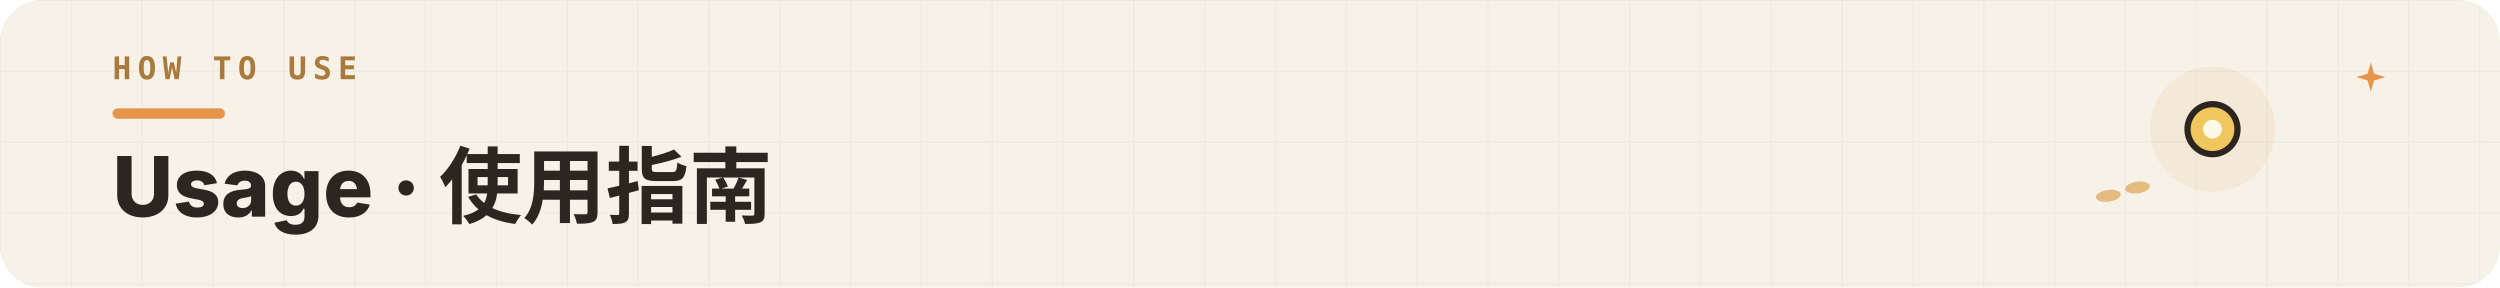
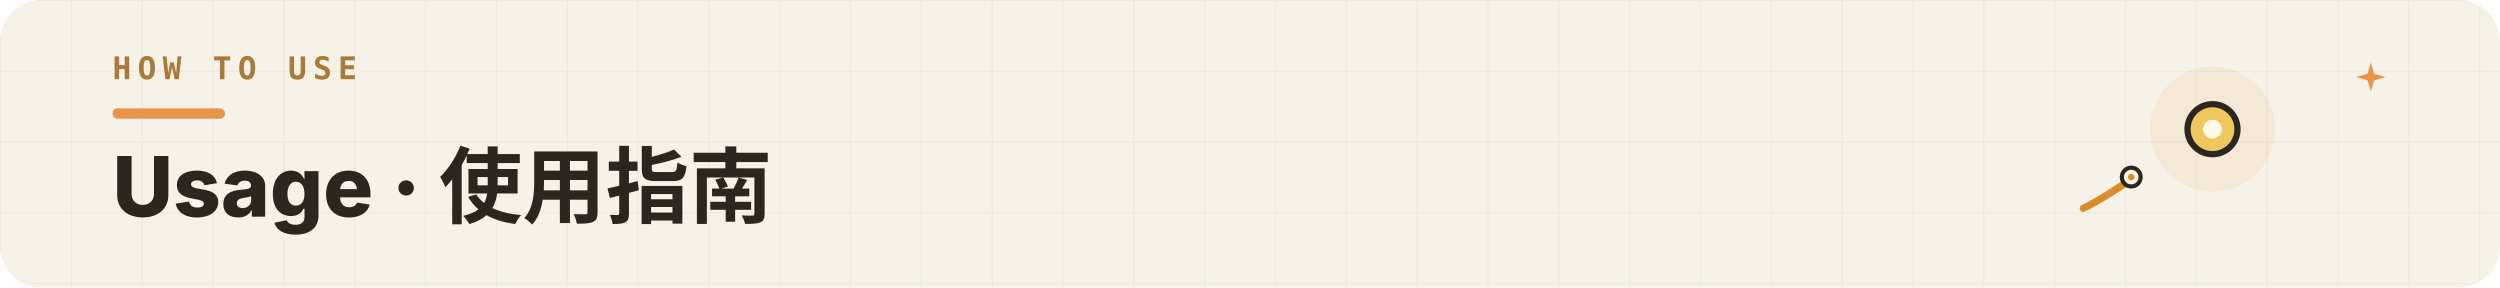
<svg xmlns="http://www.w3.org/2000/svg" width="1200" height="138" viewBox="0 0 1200 138" role="img" aria-label="Usage · 使用指南">
  <defs>
    <pattern id="g" width="34" height="34" patternUnits="userSpaceOnUse">
      <path d="M34 0H0V34" fill="none" stroke="#2B2620" stroke-opacity="0.045" />
    </pattern>
  </defs>
  <rect width="1200" height="138" rx="20" fill="#F6F2E8" />
  <rect width="1200" height="138" rx="20" fill="url(#g)" />
  <text x="54" y="38" font-family="ui-monospace, 'SF Mono', Menlo, monospace" font-size="15" font-weight="700" letter-spacing="3" fill="#A97A3B">HOW TO USE</text>
  <rect x="54" y="52" width="54" height="5" rx="2.5" fill="#E8954C" />
  <text x="54" y="104" font-family="-apple-system, BlinkMacSystemFont, 'Segoe UI', 'PingFang SC', sans-serif" font-size="40" font-weight="800" fill="#2B2620">Usage · 使用指南</text>
  <circle cx="1062" cy="62" r="30" fill="#E8954C" opacity="0.12" />
  <circle cx="1062" cy="62" r="12" fill="#F0C75F" stroke="#2B2620" stroke-width="3" />
  <circle cx="1062" cy="62" r="4.5" fill="#FFF9E8" />
-   <ellipse cx="1012" cy="94" rx="6" ry="2.8" fill="#D98E2B" opacity="0.55" transform="rotate(-8 1012 94)" />
-   <ellipse cx="1026" cy="90" rx="6" ry="2.8" fill="#D98E2B" opacity="0.55" transform="rotate(-8 1026 90)" />
+   <path d="M1000 100 C 1008 96 1014 92 1020 88" fill="none" stroke="#D98E2B" stroke-width="3.5" stroke-linecap="round" />
+   <circle cx="1023" cy="85" r="4.5" fill="#FFF9E8" stroke="#2B2620" stroke-width="2" />
+   <circle cx="1023" cy="85" r="1.6" fill="#D98E2B" />
  <path d="M1138 30 L1139.6 35.4 L1145 37 L1139.6 38.6 L1138 44 L1136.4 38.6 L1131 37 L1136.4 35.4 Z" fill="#E8954C" />
</svg>
